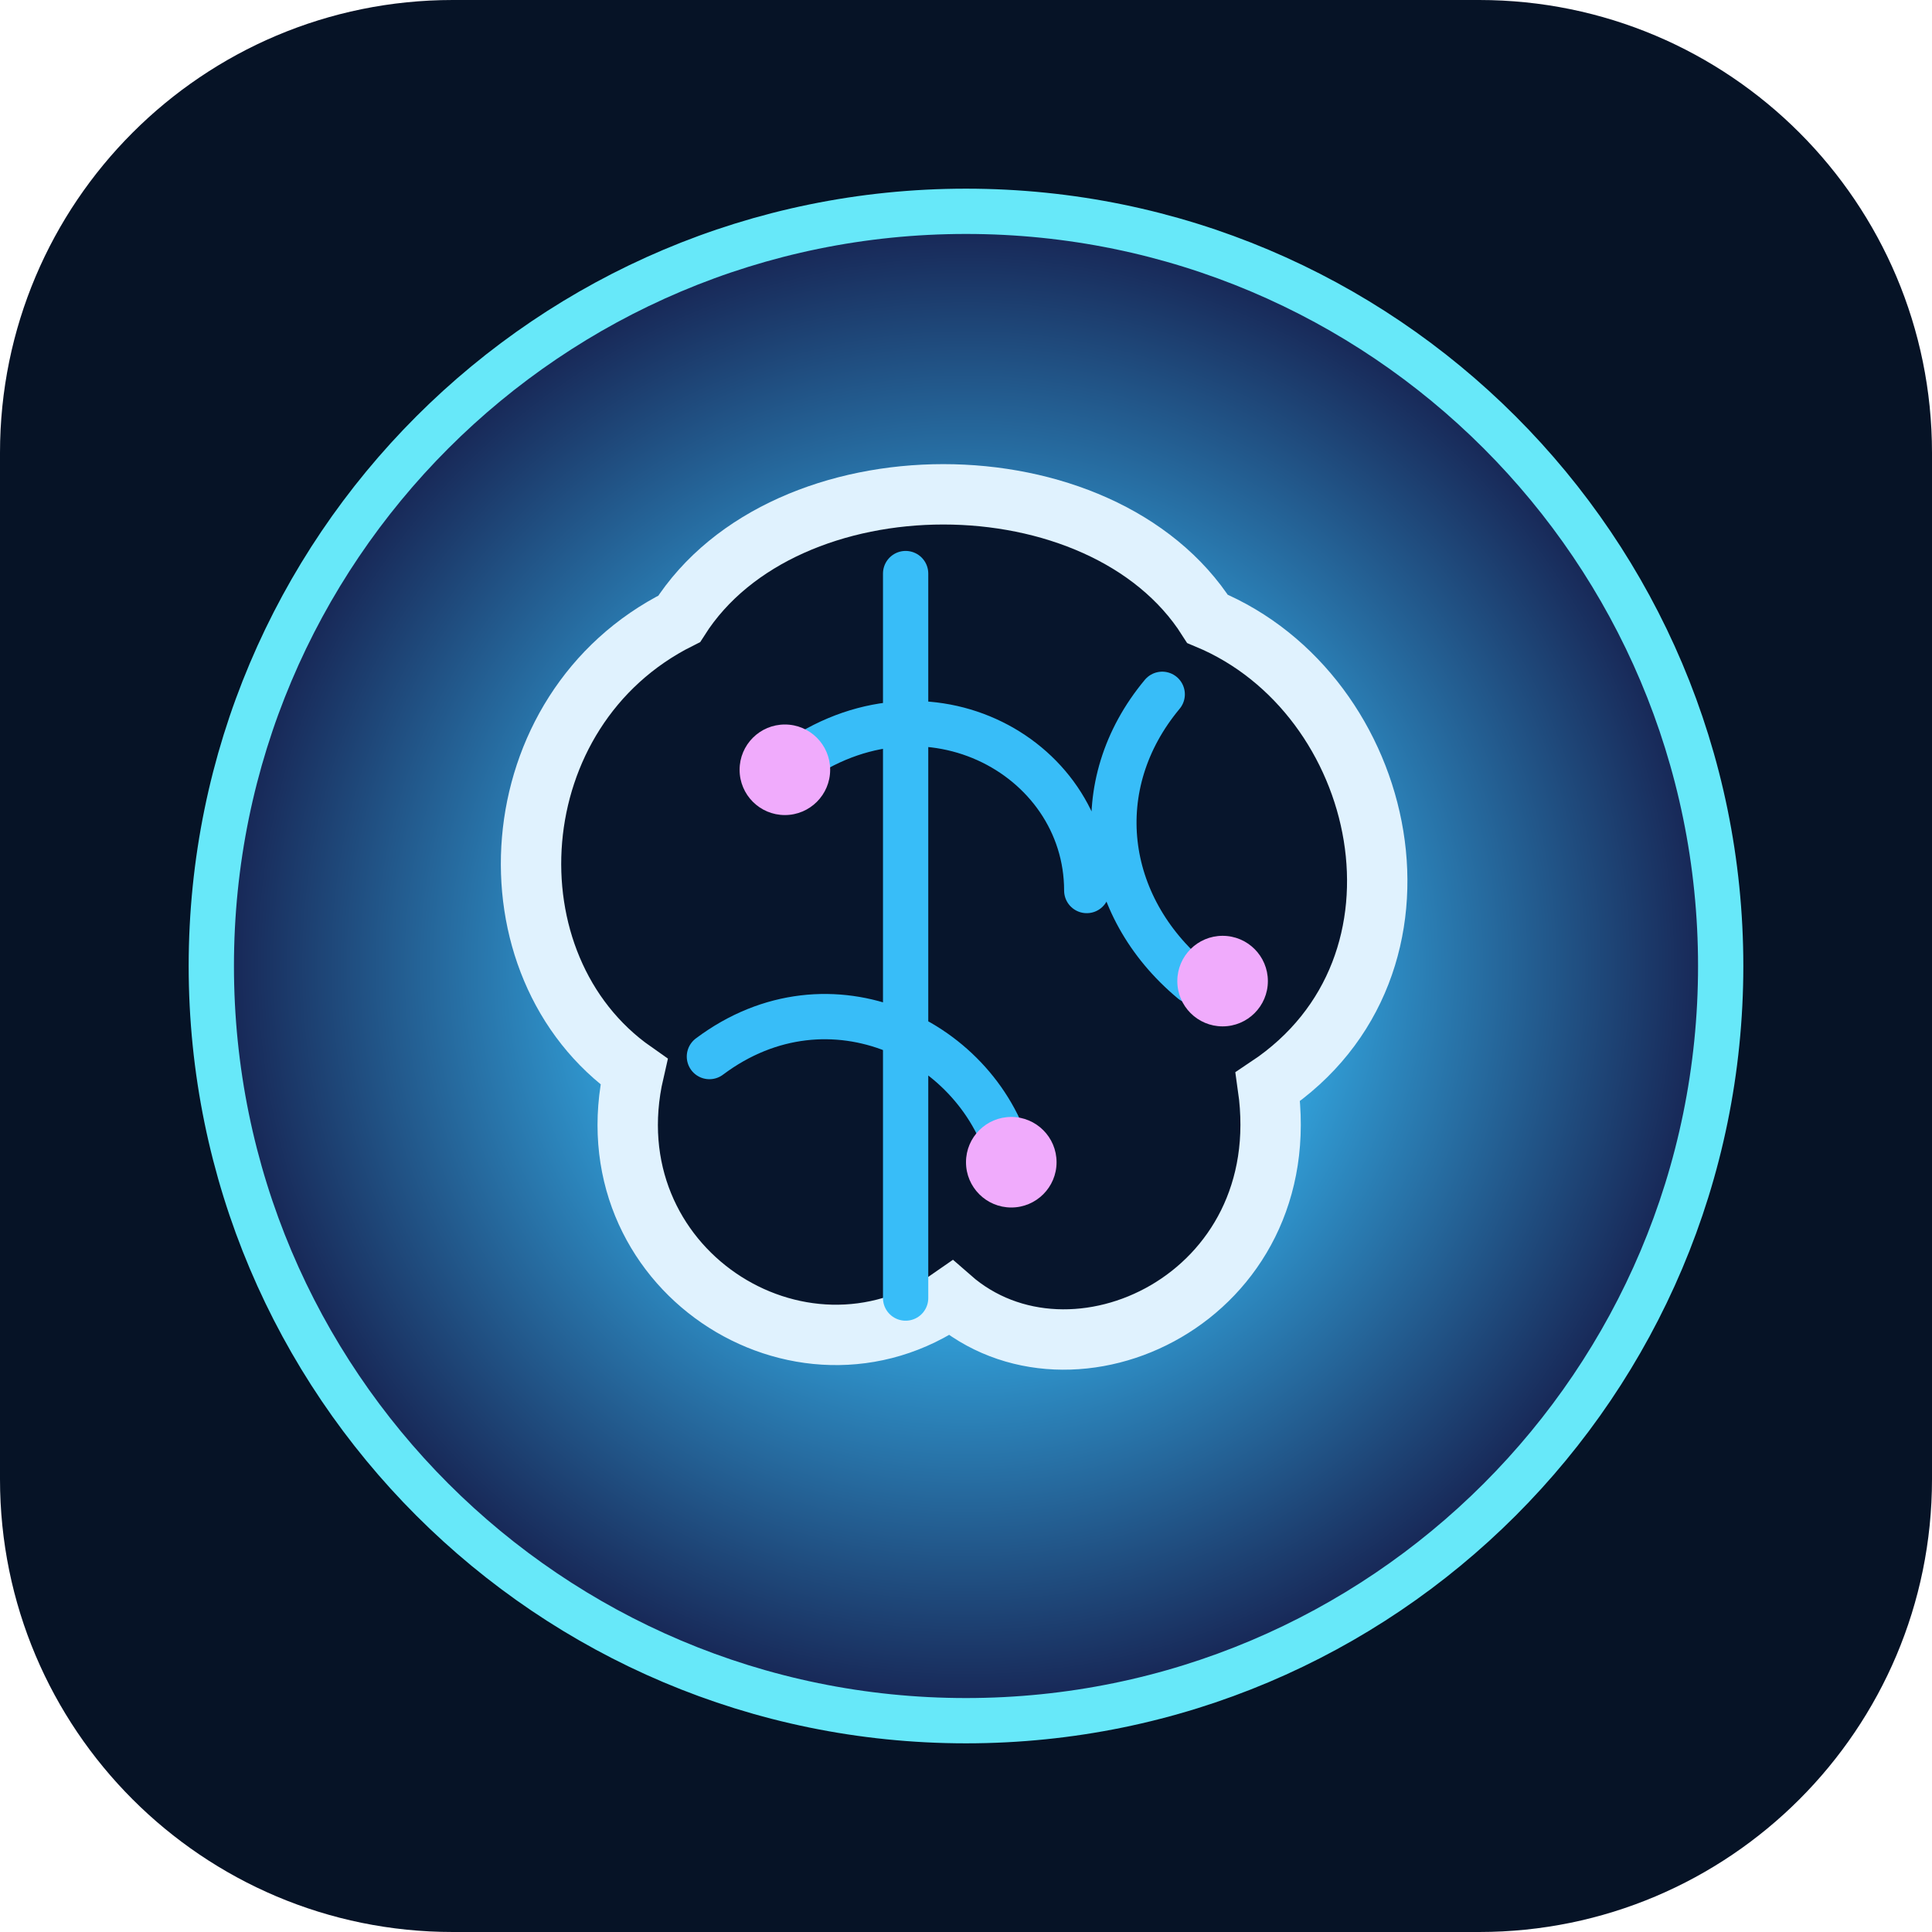
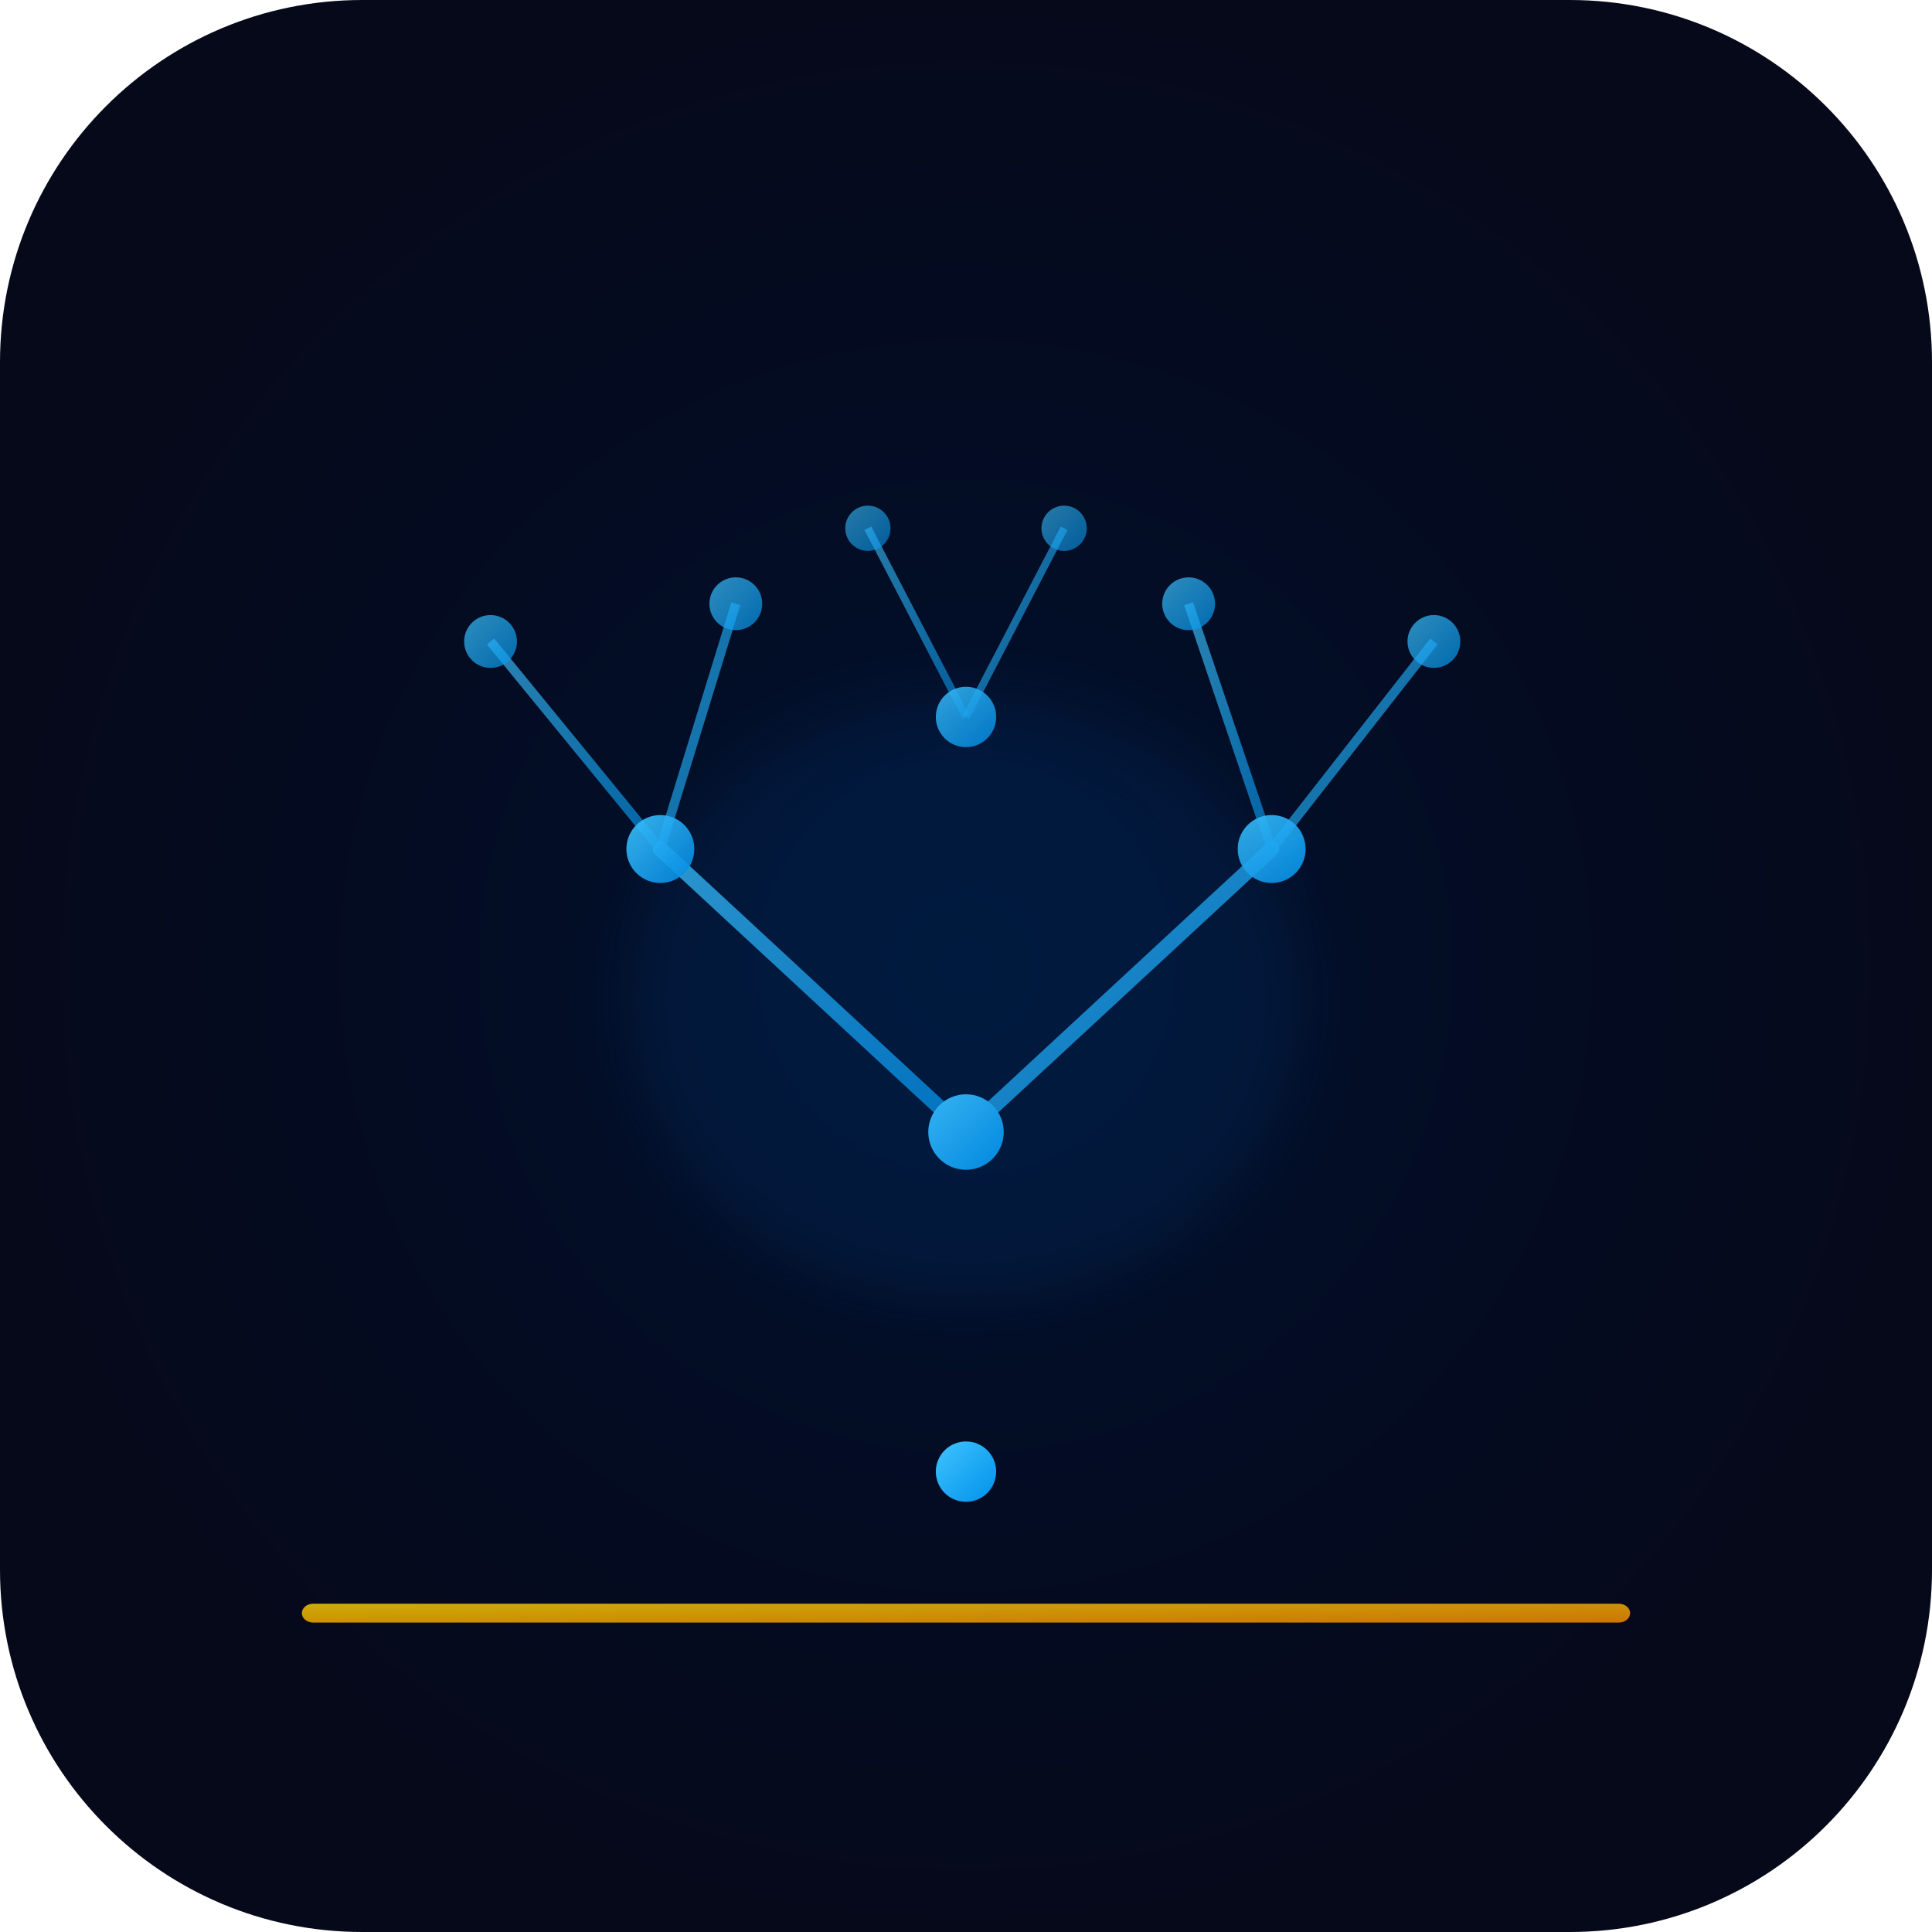
- <svg xmlns="http://www.w3.org/2000/svg" viewBox="0 0 128 128" role="img" aria-label="LeeWay Digital Brain">
+ <svg xmlns="http://www.w3.org/2000/svg" viewBox="0 0 512 512">
  <defs>
-     <radialGradient id="g">
-       <stop stop-color="#e0f2fe" />
-       <stop offset=".35" stop-color="#38bdf8" />
-       <stop offset="1" stop-color="#172554" />
+     <radialGradient id="bg" cx="50%" cy="50%" r="50%">
+       <stop offset="0%" stop-color="#00102e" />
+       <stop offset="100%" stop-color="#06091a" />
    </radialGradient>
+     <linearGradient id="blue" x1="0%" y1="0%" x2="100%" y2="100%">
+       <stop offset="0%" stop-color="#40c4ff" />
+       <stop offset="100%" stop-color="#0091ea" />
+     </linearGradient>
+     <linearGradient id="gold" x1="0%" y1="0%" x2="100%" y2="100%">
+       <stop offset="0%" stop-color="#ffd600" />
+       <stop offset="100%" stop-color="#ff8f00" />
+     </linearGradient>
+     <filter id="blur">
+       <feGaussianBlur stdDeviation="8" />
+     </filter>
  </defs>
-   <rect width="128" height="128" rx="30" fill="#061326" />
-   <circle cx="64" cy="64" r="50" fill="url(#g)" stroke="#67e8f9" stroke-width="3" />
-   <path d="M45 41c-12 6-13 23-3 30-3 13 11 22 21 15 8 7 23 0 21-14 12-8 8-26-4-31-7-11-28-11-35 0Z" fill="#07152c" stroke="#e0f2fe" stroke-width="4" />
-   <path d="M52 51c9-7 20-1 20 8m-25 11c8-6 18-1 20 7m10-31c-5 6-4 14 2 19m-19-27v48" fill="none" stroke="#38bdf8" stroke-width="3" stroke-linecap="round" />
-   <circle cx="52" cy="51" r="3" fill="#f0abfc" />
-   <circle cx="67" cy="77" r="3" fill="#f0abfc" />
-   <circle cx="81" cy="65" r="3" fill="#f0abfc" />
+   <rect width="512" height="512" rx="96" fill="url(#bg)" />
+   <line x1="256" y1="390" x2="256" y2="265" stroke="url(#blue)" stroke-width="6" stroke-linecap="round" opacity="0.9" />
+   <line x1="256" y1="300" x2="175" y2="225" stroke="url(#blue)" stroke-width="4" stroke-linecap="round" opacity="0.8" />
+   <line x1="256" y1="300" x2="337" y2="225" stroke="url(#blue)" stroke-width="4" stroke-linecap="round" opacity="0.8" />
+   <line x1="256" y1="265" x2="256" y2="190" stroke="url(#blue)" stroke-width="3.5" stroke-linecap="round" opacity="0.7" />
+   <line x1="175" y1="225" x2="130" y2="170" stroke="url(#blue)" stroke-width="2.5" opacity="0.65" />
+   <line x1="175" y1="225" x2="195" y2="160" stroke="url(#blue)" stroke-width="2.5" opacity="0.65" />
+   <line x1="337" y1="225" x2="380" y2="170" stroke="url(#blue)" stroke-width="2.5" opacity="0.65" />
+   <line x1="337" y1="225" x2="315" y2="160" stroke="url(#blue)" stroke-width="2.5" opacity="0.65" />
+   <line x1="256" y1="190" x2="230" y2="140" stroke="url(#blue)" stroke-width="2" opacity="0.6" />
+   <line x1="256" y1="190" x2="282" y2="140" stroke="url(#blue)" stroke-width="2" opacity="0.6" />
+   <circle cx="256" cy="390" r="8" fill="url(#blue)" />
+   <circle cx="256" cy="300" r="10" fill="url(#blue)" />
+   <circle cx="175" cy="225" r="9" fill="url(#blue)" opacity="0.9" />
+   <circle cx="337" cy="225" r="9" fill="url(#blue)" opacity="0.9" />
+   <circle cx="256" cy="190" r="8" fill="url(#blue)" opacity="0.85" />
+   <circle cx="130" cy="170" r="7" fill="url(#blue)" opacity="0.7" />
+   <circle cx="195" cy="160" r="7" fill="url(#blue)" opacity="0.7" />
+   <circle cx="380" cy="170" r="7" fill="url(#blue)" opacity="0.7" />
+   <circle cx="315" cy="160" r="7" fill="url(#blue)" opacity="0.7" />
+   <circle cx="230" cy="140" r="6" fill="url(#blue)" opacity="0.6" />
+   <circle cx="282" cy="140" r="6" fill="url(#blue)" opacity="0.6" />
+   <ellipse cx="256" cy="265" rx="90" ry="80" fill="#0050a0" opacity="0.15" filter="url(#blur)" />
+   <rect x="80" y="425" width="352" height="5" rx="3" fill="url(#gold)" opacity="0.8" />
</svg>
